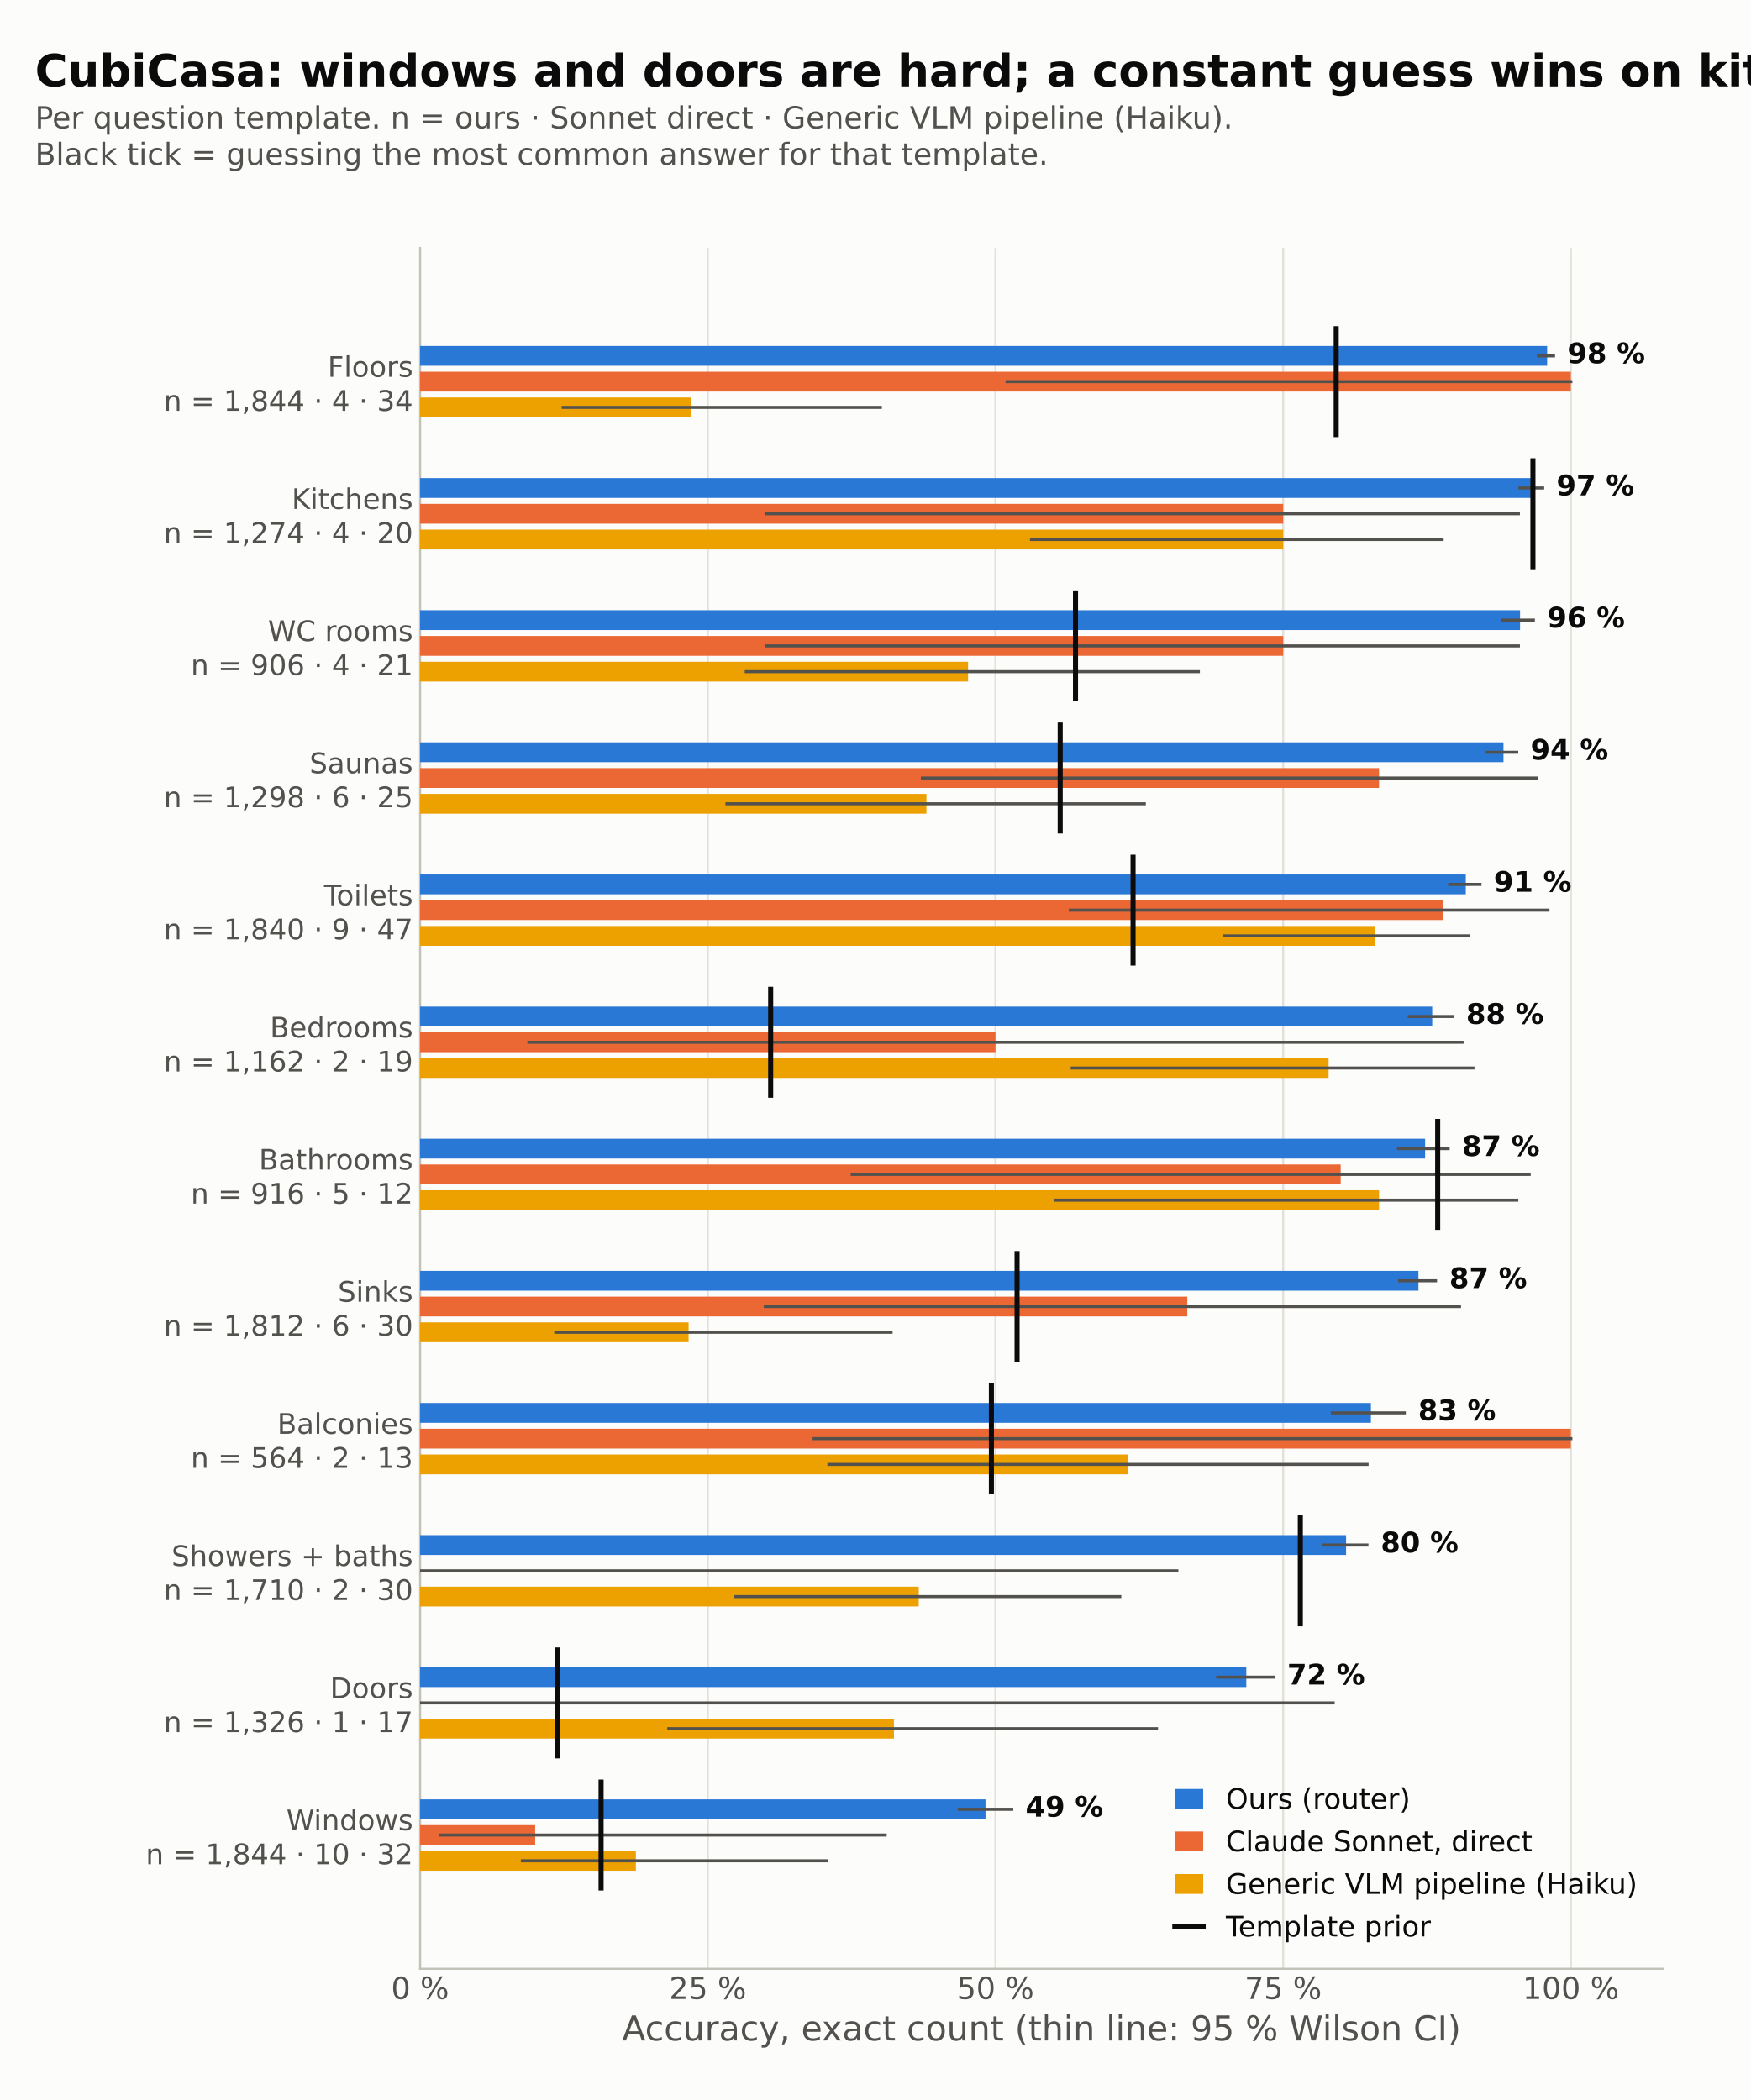
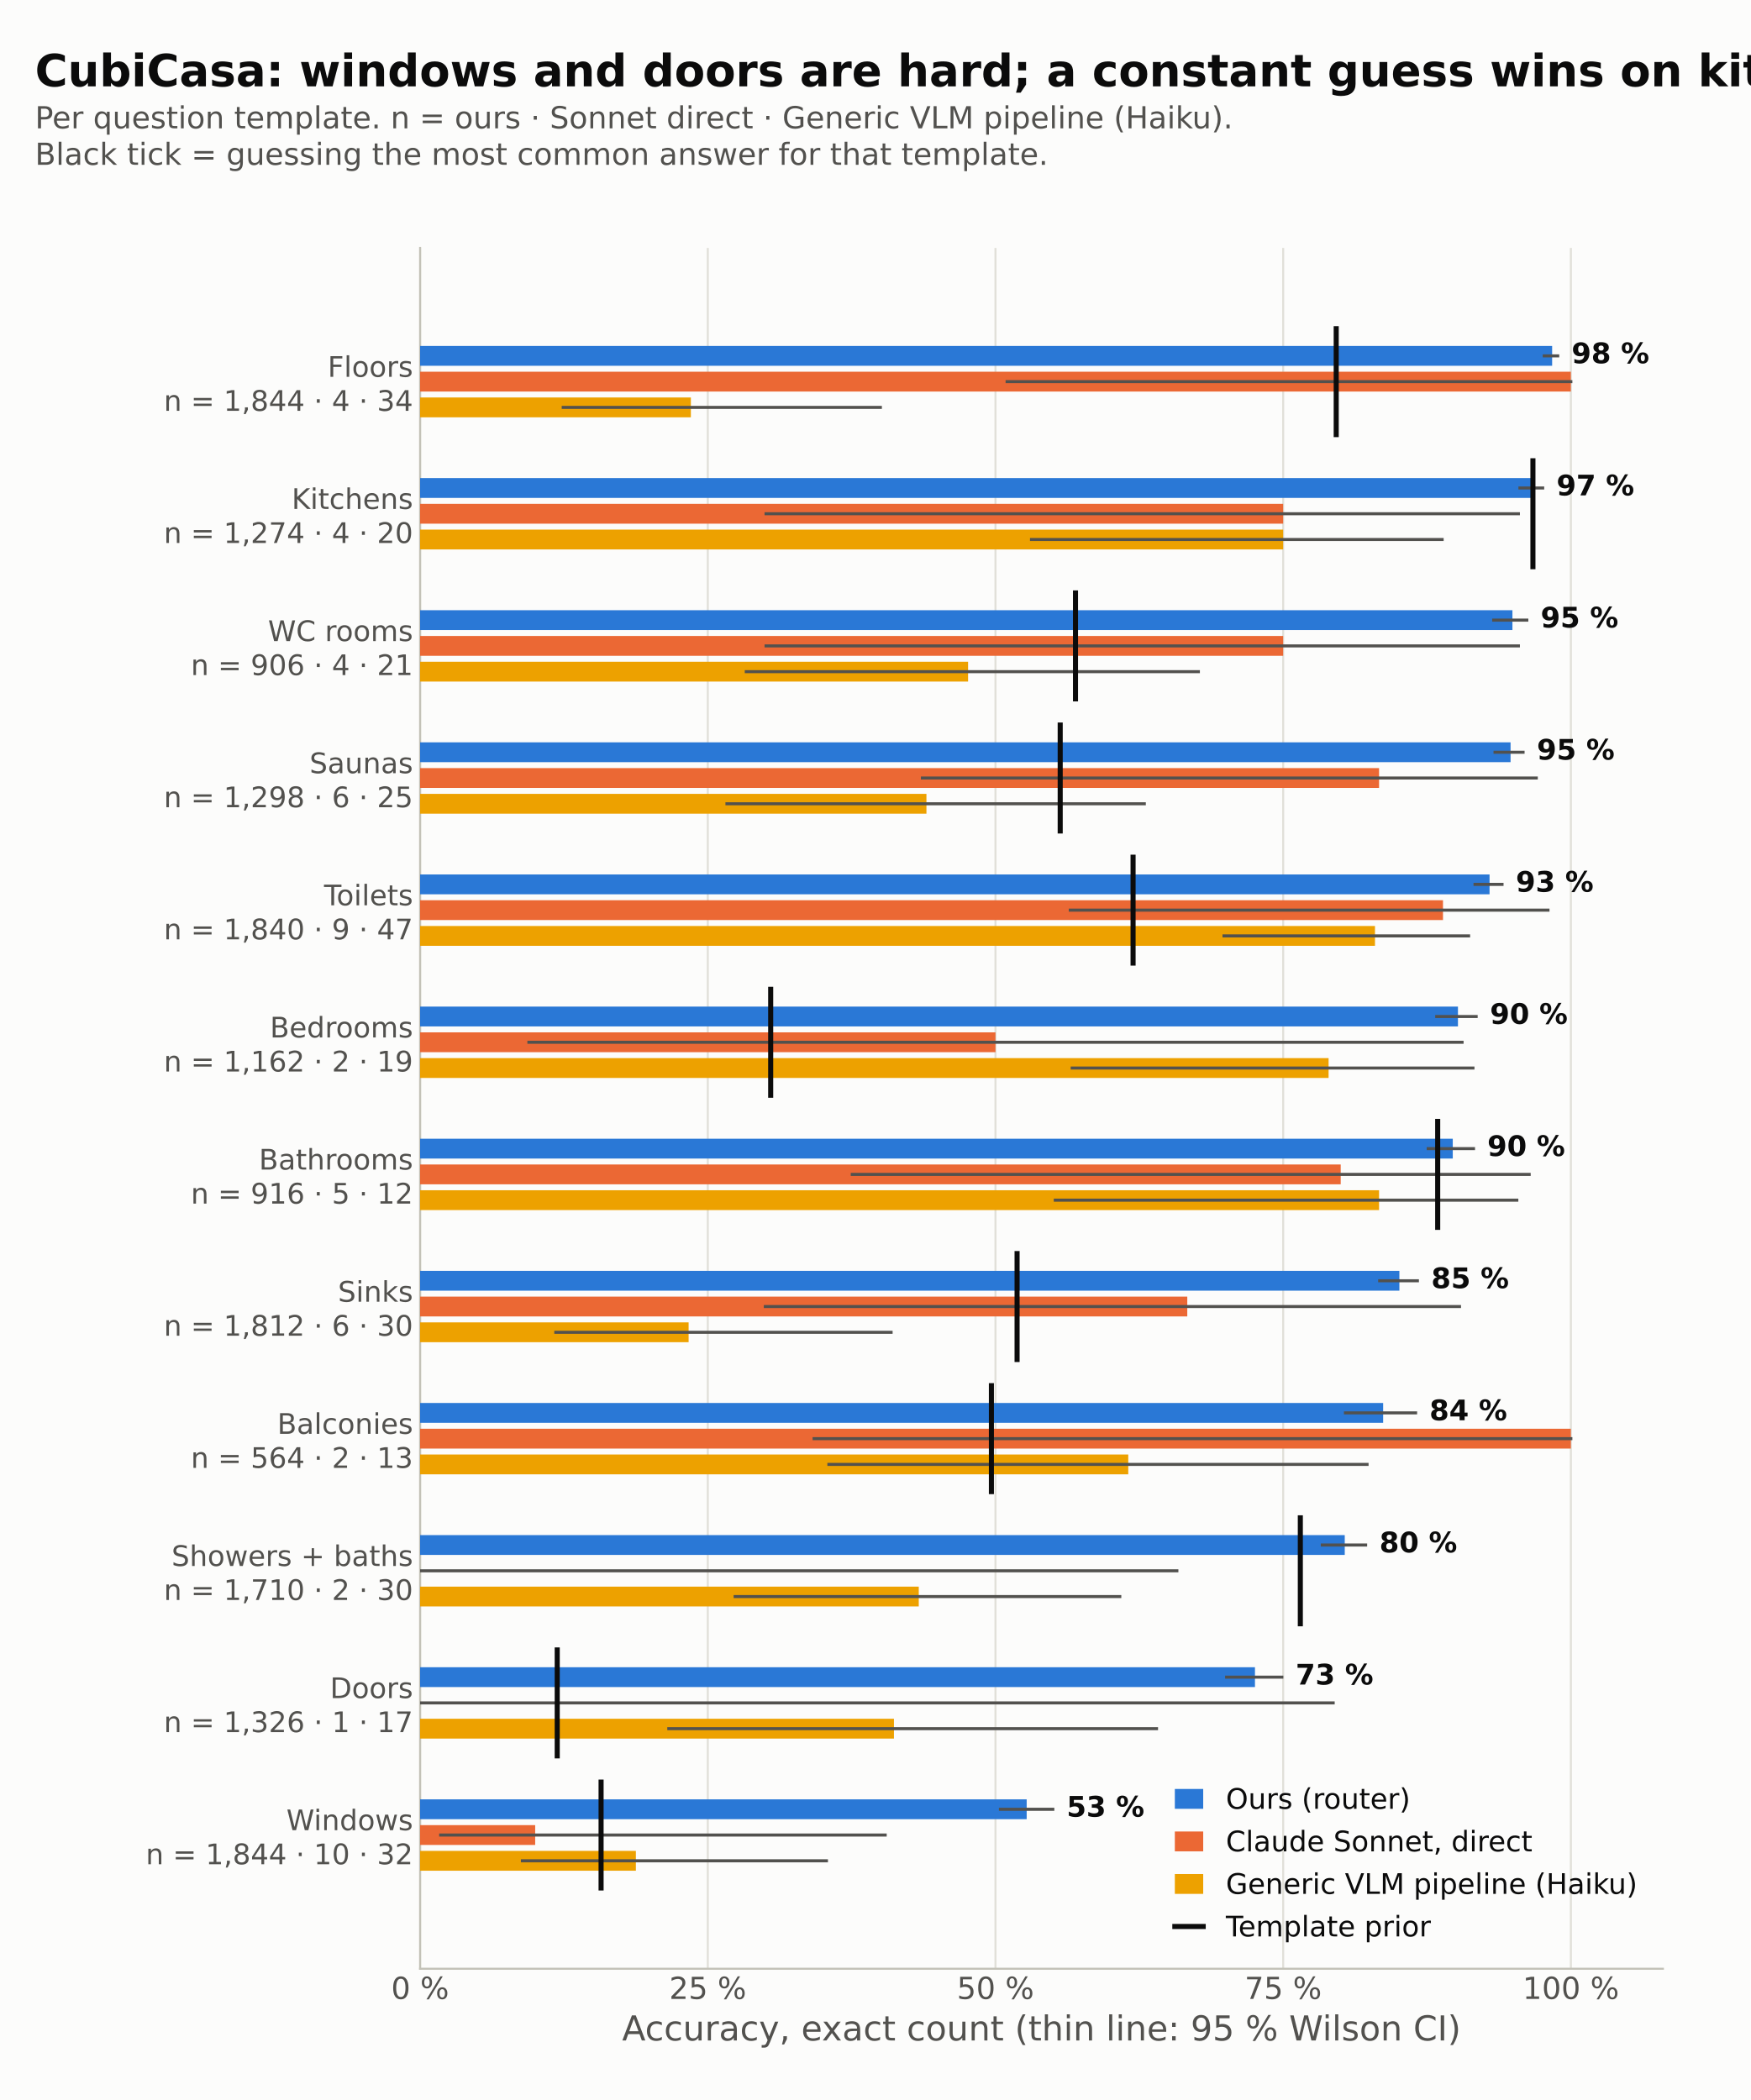
<svg xmlns="http://www.w3.org/2000/svg" width="864pt" height="1036.8pt" viewBox="0 0 864 1036.8" version="1.1">
  <defs>
    <style type="text/css">*{stroke-linejoin: round; stroke-linecap: butt}</style>
  </defs>
  <g id="figure_1">
    <g id="patch_1">
      <path d="M 0 1036.8  L 864 1036.8  L 864 0  L 0 0  z " style="fill: #fcfcfb" />
    </g>
    <g id="axes_1">
      <g id="patch_2">
        <path d="M 207.36 972  L 820.8 972  L 820.8 122.4  L 207.36 122.4  z " style="fill: #fcfcfb" />
      </g>
      <g id="matplotlib.axis_1">
        <g id="xtick_1">
          <g id="line2d_1">
-             <path d="M 207.36 972  L 207.36 122.4  " clip-path="url(#pf414f3fed8)" style="fill: none; stroke: #e1e0d9; stroke-linecap: square" />
+             <path d="M 207.36 972  L 207.36 122.4  " clip-path="url(#p4664d5532e)" style="fill: none; stroke: #e1e0d9; stroke-linecap: square" />
          </g>
          <g id="line2d_2" />
          <g id="text_1">
            <text style="font-size: 15px; font-family: 'DejaVu Sans'; text-anchor: middle; fill: #52514e" x="207.36" y="986.896" transform="rotate(-0 207.36 986.8965)">0 %</text>
          </g>
        </g>
        <g id="xtick_2">
          <g id="line2d_3">
-             <path d="M 349.36 972  L 349.36 122.4  " clip-path="url(#pf414f3fed8)" style="fill: none; stroke: #e1e0d9; stroke-linecap: square" />
+             <path d="M 349.36 972  L 349.36 122.4  " clip-path="url(#p4664d5532e)" style="fill: none; stroke: #e1e0d9; stroke-linecap: square" />
          </g>
          <g id="line2d_4" />
          <g id="text_2">
            <text style="font-size: 15px; font-family: 'DejaVu Sans'; text-anchor: middle; fill: #52514e" x="349.36" y="986.896" transform="rotate(-0 349.36 986.8965)">25 %</text>
          </g>
        </g>
        <g id="xtick_3">
          <g id="line2d_5">
-             <path d="M 491.36 972  L 491.36 122.4  " clip-path="url(#pf414f3fed8)" style="fill: none; stroke: #e1e0d9; stroke-linecap: square" />
+             <path d="M 491.36 972  L 491.36 122.4  " clip-path="url(#p4664d5532e)" style="fill: none; stroke: #e1e0d9; stroke-linecap: square" />
          </g>
          <g id="line2d_6" />
          <g id="text_3">
            <text style="font-size: 15px; font-family: 'DejaVu Sans'; text-anchor: middle; fill: #52514e" x="491.36" y="986.896" transform="rotate(-0 491.36 986.8965)">50 %</text>
          </g>
        </g>
        <g id="xtick_4">
          <g id="line2d_7">
-             <path d="M 633.36 972  L 633.36 122.4  " clip-path="url(#pf414f3fed8)" style="fill: none; stroke: #e1e0d9; stroke-linecap: square" />
+             <path d="M 633.36 972  L 633.36 122.4  " clip-path="url(#p4664d5532e)" style="fill: none; stroke: #e1e0d9; stroke-linecap: square" />
          </g>
          <g id="line2d_8" />
          <g id="text_4">
            <text style="font-size: 15px; font-family: 'DejaVu Sans'; text-anchor: middle; fill: #52514e" x="633.36" y="986.896" transform="rotate(-0 633.36 986.8965)">75 %</text>
          </g>
        </g>
        <g id="xtick_5">
          <g id="line2d_9">
-             <path d="M 775.36 972  L 775.36 122.4  " clip-path="url(#pf414f3fed8)" style="fill: none; stroke: #e1e0d9; stroke-linecap: square" />
+             <path d="M 775.36 972  L 775.36 122.4  " clip-path="url(#p4664d5532e)" style="fill: none; stroke: #e1e0d9; stroke-linecap: square" />
          </g>
          <g id="line2d_10" />
          <g id="text_5">
            <text style="font-size: 15px; font-family: 'DejaVu Sans'; text-anchor: middle; fill: #52514e" x="775.36" y="986.896" transform="rotate(-0 775.36 986.8965)">100 %</text>
          </g>
        </g>
        <g id="text_6">
          <text style="font-size: 17px; font-family: 'DejaVu Sans'; text-anchor: middle; fill: #52514e" x="514.08" y="1007.417" transform="rotate(-0 514.08 1007.417)">Accuracy, exact count (thin line: 95 % Wilson CI)</text>
        </g>
      </g>
      <g id="matplotlib.axis_2">
        <g id="ytick_1">
          <g id="line2d_11" />
          <g id="text_7">
            <text style="font-size: 14px; font-family: 'DejaVu Sans'; fill: #52514e" transform="translate(141.3675 903.602)">Windows</text>
            <text style="font-size: 14px; font-family: 'DejaVu Sans'; fill: #52514e" transform="translate(71.95156 920.4047)">n = 1,844 · 10 · 32</text>
          </g>
        </g>
        <g id="ytick_2">
          <g id="line2d_12" />
          <g id="text_8">
            <text style="font-size: 14px; font-family: 'DejaVu Sans'; fill: #52514e" transform="translate(162.8991 838.368)">Doors</text>
            <text style="font-size: 14px; font-family: 'DejaVu Sans'; fill: #52514e" transform="translate(80.85906 855.1708)">n = 1,326 · 1 · 17</text>
          </g>
        </g>
        <g id="ytick_3">
          <g id="line2d_13" />
          <g id="text_9">
            <text style="font-size: 14px; font-family: 'DejaVu Sans'; fill: #52514e" transform="translate(84.66969 773.1352)">Showers + baths</text>
            <text style="font-size: 14px; font-family: 'DejaVu Sans'; fill: #52514e" transform="translate(80.85906 789.9379)">n = 1,710 · 2 · 30</text>
          </g>
        </g>
        <g id="ytick_4">
          <g id="line2d_14" />
          <g id="text_10">
            <text style="font-size: 14px; font-family: 'DejaVu Sans'; fill: #52514e" transform="translate(136.8525 707.9018)">Balconies</text>
            <text style="font-size: 14px; font-family: 'DejaVu Sans'; fill: #52514e" transform="translate(94.21594 724.7045)">n = 564 · 2 · 13</text>
          </g>
        </g>
        <g id="ytick_5">
          <g id="line2d_15" />
          <g id="text_11">
            <text style="font-size: 14px; font-family: 'DejaVu Sans'; fill: #52514e" transform="translate(166.8103 642.6683)">Sinks</text>
            <text style="font-size: 14px; font-family: 'DejaVu Sans'; fill: #52514e" transform="translate(80.85906 659.4711)">n = 1,812 · 6 · 30</text>
          </g>
        </g>
        <g id="ytick_6">
          <g id="line2d_16" />
          <g id="text_12">
            <text style="font-size: 14px; font-family: 'DejaVu Sans'; fill: #52514e" transform="translate(127.805 577.4349)">Bathrooms</text>
            <text style="font-size: 14px; font-family: 'DejaVu Sans'; fill: #52514e" transform="translate(94.21594 594.2377)">n = 916 · 5 · 12</text>
          </g>
        </g>
        <g id="ytick_7">
          <g id="line2d_17" />
          <g id="text_13">
            <text style="font-size: 14px; font-family: 'DejaVu Sans'; fill: #52514e" transform="translate(133.2431 512.2015)">Bedrooms</text>
            <text style="font-size: 14px; font-family: 'DejaVu Sans'; fill: #52514e" transform="translate(80.85906 529.0042)">n = 1,162 · 2 · 19</text>
          </g>
        </g>
        <g id="ytick_8">
          <g id="line2d_18" />
          <g id="text_14">
            <text style="font-size: 14px; font-family: 'DejaVu Sans'; fill: #52514e" transform="translate(159.9459 446.9681)">Toilets</text>
            <text style="font-size: 14px; font-family: 'DejaVu Sans'; fill: #52514e" transform="translate(80.85906 463.7708)">n = 1,840 · 9 · 47</text>
          </g>
        </g>
        <g id="ytick_9">
          <g id="line2d_19" />
          <g id="text_15">
            <text style="font-size: 14px; font-family: 'DejaVu Sans'; fill: #52514e" transform="translate(152.7753 381.7341)">Saunas</text>
            <text style="font-size: 14px; font-family: 'DejaVu Sans'; fill: #52514e" transform="translate(80.85906 398.5369)">n = 1,298 · 6 · 25</text>
          </g>
        </g>
        <g id="ytick_10">
          <g id="line2d_20" />
          <g id="text_16">
            <text style="font-size: 14px; font-family: 'DejaVu Sans'; fill: #52514e" transform="translate(132.2828 316.5007)">WC rooms</text>
            <text style="font-size: 14px; font-family: 'DejaVu Sans'; fill: #52514e" transform="translate(94.21594 333.3035)">n = 906 · 4 · 21</text>
          </g>
        </g>
        <g id="ytick_11">
          <g id="line2d_21" />
          <g id="text_17">
            <text style="font-size: 14px; font-family: 'DejaVu Sans'; fill: #52514e" transform="translate(143.9509 251.2679)">Kitchens</text>
            <text style="font-size: 14px; font-family: 'DejaVu Sans'; fill: #52514e" transform="translate(80.85906 268.0706)">n = 1,274 · 4 · 20</text>
          </g>
        </g>
        <g id="ytick_12">
          <g id="line2d_22" />
          <g id="text_18">
            <text style="font-size: 14px; font-family: 'DejaVu Sans'; fill: #52514e" transform="translate(161.7375 186.0344)">Floors</text>
            <text style="font-size: 14px; font-family: 'DejaVu Sans'; fill: #52514e" transform="translate(80.85906 202.8372)">n = 1,844 · 4 · 34</text>
          </g>
        </g>
      </g>
      <g id="patch_3">
        <path d="M 207.36 972  L 207.36 122.4  " style="fill: none; stroke: #c3c2b7; stroke-linejoin: miter; stroke-linecap: square" />
      </g>
      <g id="patch_4">
        <path d="M 207.36 972  L 820.8 972  " style="fill: none; stroke: #c3c2b7; stroke-linejoin: miter; stroke-linecap: square" />
      </g>
      <g id="patch_5">
-         <path d="M 207.36 898.156  L 486.432 898.156  L 486.432 888.371  L 207.36 888.371  z " clip-path="url(#pf414f3fed8)" style="fill: #2a78d6" />
+         <path d="M 207.36 898.156  L 506.761 898.156  L 506.761 888.371  L 207.36 888.371  z " clip-path="url(#p4664d5532e)" style="fill: #2a78d6" />
      </g>
      <g id="text_19">
-         <text style="font-weight: 700; font-size: 14px; font-family: 'DejaVu Sans'; text-anchor: start; fill: #0b0b0b" x="506.205" y="896.9" transform="rotate(-0 506.2048 896.9)">49 %</text>
+         <text style="font-weight: 700; font-size: 14px; font-family: 'DejaVu Sans'; text-anchor: start; fill: #0b0b0b" x="526.475" y="896.9" transform="rotate(-0 526.4752 896.9)">53 %</text>
      </g>
      <g id="patch_6">
-         <path d="M 207.36 910.876  L 264.16 910.876  L 264.16 901.091  L 207.36 901.091  z " clip-path="url(#pf414f3fed8)" style="fill: #eb6834" />
+         <path d="M 207.36 910.876  L 264.16 910.876  L 264.16 901.091  L 207.36 901.091  z " clip-path="url(#p4664d5532e)" style="fill: #eb6834" />
      </g>
      <g id="patch_7">
-         <path d="M 207.36 923.597  L 313.86 923.597  L 313.86 913.812  L 207.36 913.812  z " clip-path="url(#pf414f3fed8)" style="fill: #eda100" />
+         <path d="M 207.36 923.597  L 313.86 923.597  L 313.86 913.812  L 207.36 913.812  z " clip-path="url(#p4664d5532e)" style="fill: #eda100" />
      </g>
      <g id="patch_8">
-         <path d="M 207.36 832.922  L 615.155 832.922  L 615.155 823.137  L 207.36 823.137  z " clip-path="url(#pf414f3fed8)" style="fill: #2a78d6" />
+         <path d="M 207.36 832.922  L 619.438 832.922  L 619.438 823.137  L 207.36 823.137  z " clip-path="url(#p4664d5532e)" style="fill: #2a78d6" />
      </g>
      <g id="text_20">
-         <text style="font-weight: 700; font-size: 14px; font-family: 'DejaVu Sans'; text-anchor: start; fill: #0b0b0b" x="635.355" y="831.667" transform="rotate(-0 635.3554 831.6666)">72 %</text>
+         <text style="font-weight: 700; font-size: 14px; font-family: 'DejaVu Sans'; text-anchor: start; fill: #0b0b0b" x="639.513" y="831.667" transform="rotate(-0 639.5131 831.6666)">73 %</text>
      </g>
      <g id="patch_9">
-         <path d="M 207.36 845.643  L 207.36 845.643  L 207.36 835.858  L 207.36 835.858  z " clip-path="url(#pf414f3fed8)" style="fill: #eb6834" />
+         <path d="M 207.36 845.643  L 207.36 845.643  L 207.36 835.858  L 207.36 835.858  z " clip-path="url(#p4664d5532e)" style="fill: #eb6834" />
      </g>
      <g id="patch_10">
-         <path d="M 207.36 858.363  L 441.242 858.363  L 441.242 848.578  L 207.36 848.578  z " clip-path="url(#pf414f3fed8)" style="fill: #eda100" />
+         <path d="M 207.36 858.363  L 441.242 858.363  L 441.242 848.578  L 207.36 848.578  z " clip-path="url(#p4664d5532e)" style="fill: #eda100" />
      </g>
      <g id="patch_11">
-         <path d="M 207.36 767.689  L 664.417 767.689  L 664.417 757.904  L 207.36 757.904  z " clip-path="url(#pf414f3fed8)" style="fill: #2a78d6" />
+         <path d="M 207.36 767.689  L 663.753 767.689  L 663.753 757.904  L 207.36 757.904  z " clip-path="url(#p4664d5532e)" style="fill: #2a78d6" />
      </g>
      <g id="text_21">
-         <text style="font-weight: 700; font-size: 14px; font-family: 'DejaVu Sans'; text-anchor: start; fill: #0b0b0b" x="681.513" y="766.433" transform="rotate(-0 681.5135 766.4332)">80 %</text>
+         <text style="font-weight: 700; font-size: 14px; font-family: 'DejaVu Sans'; text-anchor: start; fill: #0b0b0b" x="680.875" y="766.433" transform="rotate(-0 680.8746 766.4332)">80 %</text>
      </g>
      <g id="patch_12">
-         <path d="M 207.36 780.409  L 207.36 780.409  L 207.36 770.624  L 207.36 770.624  z " clip-path="url(#pf414f3fed8)" style="fill: #eb6834" />
+         <path d="M 207.36 780.409  L 207.36 780.409  L 207.36 770.624  L 207.36 770.624  z " clip-path="url(#p4664d5532e)" style="fill: #eb6834" />
      </g>
      <g id="patch_13">
-         <path d="M 207.36 793.13  L 453.493 793.13  L 453.493 783.345  L 207.36 783.345  z " clip-path="url(#pf414f3fed8)" style="fill: #eda100" />
+         <path d="M 207.36 793.13  L 453.493 793.13  L 453.493 783.345  L 207.36 783.345  z " clip-path="url(#p4664d5532e)" style="fill: #eda100" />
      </g>
      <g id="patch_14">
-         <path d="M 207.36 702.456  L 676.665 702.456  L 676.665 692.671  L 207.36 692.671  z " clip-path="url(#pf414f3fed8)" style="fill: #2a78d6" />
+         <path d="M 207.36 702.456  L 682.708 702.456  L 682.708 692.671  L 207.36 692.671  z " clip-path="url(#p4664d5532e)" style="fill: #2a78d6" />
      </g>
      <g id="text_22">
-         <text style="font-weight: 700; font-size: 14px; font-family: 'DejaVu Sans'; text-anchor: start; fill: #0b0b0b" x="699.973" y="701.2" transform="rotate(-0 699.9732 701.1997)">83 %</text>
+         <text style="font-weight: 700; font-size: 14px; font-family: 'DejaVu Sans'; text-anchor: start; fill: #0b0b0b" x="705.539" y="701.2" transform="rotate(-0 705.5386 701.1997)">84 %</text>
      </g>
      <g id="patch_15">
-         <path d="M 207.36 715.176  L 775.36 715.176  L 775.36 705.391  L 207.36 705.391  z " clip-path="url(#pf414f3fed8)" style="fill: #eb6834" />
+         <path d="M 207.36 715.176  L 775.36 715.176  L 775.36 705.391  L 207.36 705.391  z " clip-path="url(#p4664d5532e)" style="fill: #eb6834" />
      </g>
      <g id="patch_16">
-         <path d="M 207.36 727.897  L 556.898 727.897  L 556.898 718.112  L 207.36 718.112  z " clip-path="url(#pf414f3fed8)" style="fill: #eda100" />
+         <path d="M 207.36 727.897  L 556.898 727.897  L 556.898 718.112  L 207.36 718.112  z " clip-path="url(#p4664d5532e)" style="fill: #eda100" />
      </g>
      <g id="patch_17">
-         <path d="M 207.36 637.222  L 700.128 637.222  L 700.128 627.437  L 207.36 627.437  z " clip-path="url(#pf414f3fed8)" style="fill: #2a78d6" />
+         <path d="M 207.36 637.222  L 690.724 637.222  L 690.724 627.437  L 207.36 627.437  z " clip-path="url(#p4664d5532e)" style="fill: #2a78d6" />
      </g>
      <g id="text_23">
-         <text style="font-weight: 700; font-size: 14px; font-family: 'DejaVu Sans'; text-anchor: start; fill: #0b0b0b" x="715.369" y="635.966" transform="rotate(-0 715.3694 635.9663)">87 %</text>
+         <text style="font-weight: 700; font-size: 14px; font-family: 'DejaVu Sans'; text-anchor: start; fill: #0b0b0b" x="706.431" y="635.966" transform="rotate(-0 706.431 635.9663)">85 %</text>
      </g>
      <g id="patch_18">
-         <path d="M 207.36 649.943  L 586.027 649.943  L 586.027 640.158  L 207.36 640.158  z " clip-path="url(#pf414f3fed8)" style="fill: #eb6834" />
+         <path d="M 207.36 649.943  L 586.027 649.943  L 586.027 640.158  L 207.36 640.158  z " clip-path="url(#p4664d5532e)" style="fill: #eb6834" />
      </g>
      <g id="patch_19">
-         <path d="M 207.36 662.663  L 339.893 662.663  L 339.893 652.878  L 207.36 652.878  z " clip-path="url(#pf414f3fed8)" style="fill: #eda100" />
+         <path d="M 207.36 662.663  L 339.893 662.663  L 339.893 652.878  L 207.36 652.878  z " clip-path="url(#p4664d5532e)" style="fill: #eda100" />
      </g>
      <g id="patch_20">
-         <path d="M 207.36 571.989  L 703.43 571.989  L 703.43 562.204  L 207.36 562.204  z " clip-path="url(#pf414f3fed8)" style="fill: #2a78d6" />
+         <path d="M 207.36 571.989  L 717.072 571.989  L 717.072 562.204  L 207.36 562.204  z " clip-path="url(#p4664d5532e)" style="fill: #2a78d6" />
      </g>
      <g id="text_24">
-         <text style="font-weight: 700; font-size: 14px; font-family: 'DejaVu Sans'; text-anchor: start; fill: #0b0b0b" x="721.6" y="570.733" transform="rotate(-0 721.5996 570.7329)">87 %</text>
+         <text style="font-weight: 700; font-size: 14px; font-family: 'DejaVu Sans'; text-anchor: start; fill: #0b0b0b" x="734.124" y="570.733" transform="rotate(-0 734.1239 570.7329)">90 %</text>
      </g>
      <g id="patch_21">
-         <path d="M 207.36 584.709  L 661.76 584.709  L 661.76 574.924  L 207.36 574.924  z " clip-path="url(#pf414f3fed8)" style="fill: #eb6834" />
+         <path d="M 207.36 584.709  L 661.76 584.709  L 661.76 574.924  L 207.36 574.924  z " clip-path="url(#p4664d5532e)" style="fill: #eb6834" />
      </g>
      <g id="patch_22">
-         <path d="M 207.36 597.43  L 680.693 597.43  L 680.693 587.645  L 207.36 587.645  z " clip-path="url(#pf414f3fed8)" style="fill: #eda100" />
+         <path d="M 207.36 597.43  L 680.693 597.43  L 680.693 587.645  L 207.36 587.645  z " clip-path="url(#p4664d5532e)" style="fill: #eda100" />
      </g>
      <g id="patch_23">
-         <path d="M 207.36 506.755  L 706.926 506.755  L 706.926 496.97  L 207.36 496.97  z " clip-path="url(#pf414f3fed8)" style="fill: #2a78d6" />
+         <path d="M 207.36 506.755  L 719.635 506.755  L 719.635 496.97  L 207.36 496.97  z " clip-path="url(#p4664d5532e)" style="fill: #2a78d6" />
      </g>
      <g id="text_25">
-         <text style="font-weight: 700; font-size: 14px; font-family: 'DejaVu Sans'; text-anchor: start; fill: #0b0b0b" x="723.669" y="505.499" transform="rotate(-0 723.6692 505.4995)">88 %</text>
+         <text style="font-weight: 700; font-size: 14px; font-family: 'DejaVu Sans'; text-anchor: start; fill: #0b0b0b" x="735.427" y="505.499" transform="rotate(-0 735.4268 505.4995)">90 %</text>
      </g>
      <g id="patch_24">
-         <path d="M 207.36 519.476  L 491.36 519.476  L 491.36 509.691  L 207.36 509.691  z " clip-path="url(#pf414f3fed8)" style="fill: #eb6834" />
+         <path d="M 207.36 519.476  L 491.36 519.476  L 491.36 509.691  L 207.36 509.691  z " clip-path="url(#p4664d5532e)" style="fill: #eb6834" />
      </g>
      <g id="patch_25">
-         <path d="M 207.36 532.196  L 655.781 532.196  L 655.781 522.411  L 207.36 522.411  z " clip-path="url(#pf414f3fed8)" style="fill: #eda100" />
+         <path d="M 207.36 532.196  L 655.781 532.196  L 655.781 522.411  L 207.36 522.411  z " clip-path="url(#p4664d5532e)" style="fill: #eda100" />
      </g>
      <g id="patch_26">
-         <path d="M 207.36 441.522  L 723.499 441.522  L 723.499 431.737  L 207.36 431.737  z " clip-path="url(#pf414f3fed8)" style="fill: #2a78d6" />
+         <path d="M 207.36 441.522  L 735.23 441.522  L 735.23 431.737  L 207.36 431.737  z " clip-path="url(#p4664d5532e)" style="fill: #2a78d6" />
      </g>
      <g id="text_26">
-         <text style="font-weight: 700; font-size: 14px; font-family: 'DejaVu Sans'; text-anchor: start; fill: #0b0b0b" x="737.315" y="440.266" transform="rotate(-0 737.3149 440.2661)">91 %</text>
+         <text style="font-weight: 700; font-size: 14px; font-family: 'DejaVu Sans'; text-anchor: start; fill: #0b0b0b" x="748.2" y="440.266" transform="rotate(-0 748.2002 440.2661)">93 %</text>
      </g>
      <g id="patch_27">
-         <path d="M 207.36 454.242  L 712.249 454.242  L 712.249 444.457  L 207.36 444.457  z " clip-path="url(#pf414f3fed8)" style="fill: #eb6834" />
+         <path d="M 207.36 454.242  L 712.249 454.242  L 712.249 444.457  L 207.36 444.457  z " clip-path="url(#p4664d5532e)" style="fill: #eb6834" />
      </g>
      <g id="patch_28">
-         <path d="M 207.36 466.963  L 678.679 466.963  L 678.679 457.178  L 207.36 457.178  z " clip-path="url(#pf414f3fed8)" style="fill: #eda100" />
+         <path d="M 207.36 466.963  L 678.679 466.963  L 678.679 457.178  L 207.36 457.178  z " clip-path="url(#p4664d5532e)" style="fill: #eda100" />
      </g>
      <g id="patch_29">
-         <path d="M 207.36 376.288  L 742.103 376.288  L 742.103 366.503  L 207.36 366.503  z " clip-path="url(#pf414f3fed8)" style="fill: #2a78d6" />
+         <path d="M 207.36 376.288  L 745.603 376.288  L 745.603 366.503  L 207.36 366.503  z " clip-path="url(#p4664d5532e)" style="fill: #2a78d6" />
      </g>
      <g id="text_27">
-         <text style="font-weight: 700; font-size: 14px; font-family: 'DejaVu Sans'; text-anchor: start; fill: #0b0b0b" x="755.461" y="375.033" transform="rotate(-0 755.4606 375.0327)">94 %</text>
+         <text style="font-weight: 700; font-size: 14px; font-family: 'DejaVu Sans'; text-anchor: start; fill: #0b0b0b" x="758.585" y="375.033" transform="rotate(-0 758.5847 375.0327)">95 %</text>
      </g>
      <g id="patch_30">
-         <path d="M 207.36 389.009  L 680.693 389.009  L 680.693 379.224  L 207.36 379.224  z " clip-path="url(#pf414f3fed8)" style="fill: #eb6834" />
+         <path d="M 207.36 389.009  L 680.693 389.009  L 680.693 379.224  L 207.36 379.224  z " clip-path="url(#p4664d5532e)" style="fill: #eb6834" />
      </g>
      <g id="patch_31">
-         <path d="M 207.36 401.729  L 457.28 401.729  L 457.28 391.944  L 207.36 391.944  z " clip-path="url(#pf414f3fed8)" style="fill: #eda100" />
+         <path d="M 207.36 401.729  L 457.28 401.729  L 457.28 391.944  L 207.36 391.944  z " clip-path="url(#p4664d5532e)" style="fill: #eda100" />
      </g>
      <g id="patch_32">
-         <path d="M 207.36 311.055  L 750.283 311.055  L 750.283 301.27  L 207.36 301.27  z " clip-path="url(#pf414f3fed8)" style="fill: #2a78d6" />
+         <path d="M 207.36 311.055  L 746.521 311.055  L 746.521 301.27  L 207.36 301.27  z " clip-path="url(#p4664d5532e)" style="fill: #2a78d6" />
      </g>
      <g id="text_28">
-         <text style="font-weight: 700; font-size: 14px; font-family: 'DejaVu Sans'; text-anchor: start; fill: #0b0b0b" x="763.666" y="309.799" transform="rotate(-0 763.6658 309.7992)">96 %</text>
+         <text style="font-weight: 700; font-size: 14px; font-family: 'DejaVu Sans'; text-anchor: start; fill: #0b0b0b" x="760.434" y="309.799" transform="rotate(-0 760.4335 309.7992)">95 %</text>
      </g>
      <g id="patch_33">
-         <path d="M 207.36 323.776  L 633.36 323.776  L 633.36 313.991  L 207.36 313.991  z " clip-path="url(#pf414f3fed8)" style="fill: #eb6834" />
+         <path d="M 207.36 323.776  L 633.36 323.776  L 633.36 313.991  L 207.36 313.991  z " clip-path="url(#p4664d5532e)" style="fill: #eb6834" />
      </g>
      <g id="patch_34">
-         <path d="M 207.36 336.496  L 477.836 336.496  L 477.836 326.711  L 207.36 326.711  z " clip-path="url(#pf414f3fed8)" style="fill: #eda100" />
+         <path d="M 207.36 336.496  L 477.836 336.496  L 477.836 326.711  L 207.36 326.711  z " clip-path="url(#p4664d5532e)" style="fill: #eda100" />
      </g>
      <g id="patch_35">
-         <path d="M 207.36 245.822  L 756.635 245.822  L 756.635 236.037  L 207.36 236.037  z " clip-path="url(#pf414f3fed8)" style="fill: #2a78d6" />
+         <path d="M 207.36 245.822  L 756.635 245.822  L 756.635 236.037  L 207.36 236.037  z " clip-path="url(#p4664d5532e)" style="fill: #2a78d6" />
      </g>
      <g id="text_29">
        <text style="font-weight: 700; font-size: 14px; font-family: 'DejaVu Sans'; text-anchor: start; fill: #0b0b0b" x="768.271" y="244.566" transform="rotate(-0 768.2707 244.5658)">97 %</text>
      </g>
      <g id="patch_36">
-         <path d="M 207.36 258.542  L 633.36 258.542  L 633.36 248.757  L 207.36 248.757  z " clip-path="url(#pf414f3fed8)" style="fill: #eb6834" />
+         <path d="M 207.36 258.542  L 633.36 258.542  L 633.36 248.757  L 207.36 248.757  z " clip-path="url(#p4664d5532e)" style="fill: #eb6834" />
      </g>
      <g id="patch_37">
-         <path d="M 207.36 271.263  L 633.36 271.263  L 633.36 261.478  L 207.36 261.478  z " clip-path="url(#pf414f3fed8)" style="fill: #eda100" />
+         <path d="M 207.36 271.263  L 633.36 271.263  L 633.36 261.478  L 207.36 261.478  z " clip-path="url(#p4664d5532e)" style="fill: #eda100" />
      </g>
      <g id="patch_38">
-         <path d="M 207.36 180.588  L 763.655 180.588  L 763.655 170.803  L 207.36 170.803  z " clip-path="url(#pf414f3fed8)" style="fill: #2a78d6" />
+         <path d="M 207.36 180.588  L 766.119 180.588  L 766.119 170.803  L 207.36 170.803  z " clip-path="url(#p4664d5532e)" style="fill: #2a78d6" />
      </g>
      <g id="text_30">
-         <text style="font-weight: 700; font-size: 14px; font-family: 'DejaVu Sans'; text-anchor: start; fill: #0b0b0b" x="773.627" y="179.332" transform="rotate(-0 773.6274 179.3324)">98 %</text>
+         <text style="font-weight: 700; font-size: 14px; font-family: 'DejaVu Sans'; text-anchor: start; fill: #0b0b0b" x="775.69" y="179.332" transform="rotate(-0 775.6897 179.3324)">98 %</text>
      </g>
      <g id="patch_39">
-         <path d="M 207.36 193.309  L 775.36 193.309  L 775.36 183.524  L 207.36 183.524  z " clip-path="url(#pf414f3fed8)" style="fill: #eb6834" />
+         <path d="M 207.36 193.309  L 775.36 193.309  L 775.36 183.524  L 207.36 183.524  z " clip-path="url(#p4664d5532e)" style="fill: #eb6834" />
      </g>
      <g id="patch_40">
-         <path d="M 207.36 206.029  L 341.007 206.029  L 341.007 196.244  L 207.36 196.244  z " clip-path="url(#pf414f3fed8)" style="fill: #eda100" />
+         <path d="M 207.36 206.029  L 341.007 206.029  L 341.007 196.244  L 207.36 196.244  z " clip-path="url(#p4664d5532e)" style="fill: #eda100" />
      </g>
      <g id="line2d_23">
-         <path d="M 473.495 893.263  L 499.389 893.263  " clip-path="url(#pf414f3fed8)" style="fill: none; stroke: #52514e; stroke-width: 1.5; stroke-linecap: square" />
+         <path d="M 493.799 893.263  L 519.659 893.263  " clip-path="url(#p4664d5532e)" style="fill: none; stroke: #52514e; stroke-width: 1.5; stroke-linecap: square" />
      </g>
      <g id="line2d_24">
-         <path d="M 217.514 905.984  L 436.917 905.984  " clip-path="url(#pf414f3fed8)" style="fill: none; stroke: #52514e; stroke-width: 1.5; stroke-linecap: square" />
+         <path d="M 217.514 905.984  L 436.917 905.984  " clip-path="url(#p4664d5532e)" style="fill: none; stroke: #52514e; stroke-width: 1.5; stroke-linecap: square" />
      </g>
      <g id="line2d_25">
-         <path d="M 257.853 918.704  L 407.916 918.704  " clip-path="url(#pf414f3fed8)" style="fill: none; stroke: #52514e; stroke-width: 1.5; stroke-linecap: square" />
+         <path d="M 257.853 918.704  L 407.916 918.704  " clip-path="url(#p4664d5532e)" style="fill: none; stroke: #52514e; stroke-width: 1.5; stroke-linecap: square" />
      </g>
      <g id="line2d_26">
-         <path d="M 601.055 828.03  L 628.539 828.03  " clip-path="url(#pf414f3fed8)" style="fill: none; stroke: #52514e; stroke-width: 1.5; stroke-linecap: square" />
+         <path d="M 605.44 828.03  L 632.697 828.03  " clip-path="url(#p4664d5532e)" style="fill: none; stroke: #52514e; stroke-width: 1.5; stroke-linecap: square" />
      </g>
      <g id="line2d_27">
-         <path d="M 207.36 840.75  L 658.04 840.75  " clip-path="url(#pf414f3fed8)" style="fill: none; stroke: #52514e; stroke-width: 1.5; stroke-linecap: square" />
+         <path d="M 207.36 840.75  L 658.04 840.75  " clip-path="url(#p4664d5532e)" style="fill: none; stroke: #52514e; stroke-width: 1.5; stroke-linecap: square" />
      </g>
      <g id="line2d_28">
-         <path d="M 330.111 853.471  L 570.849 853.471  " clip-path="url(#pf414f3fed8)" style="fill: none; stroke: #52514e; stroke-width: 1.5; stroke-linecap: square" />
+         <path d="M 330.111 853.471  L 570.849 853.471  " clip-path="url(#p4664d5532e)" style="fill: none; stroke: #52514e; stroke-width: 1.5; stroke-linecap: square" />
      </g>
      <g id="line2d_29">
-         <path d="M 653.361 762.796  L 674.697 762.796  " clip-path="url(#pf414f3fed8)" style="fill: none; stroke: #52514e; stroke-width: 1.5; stroke-linecap: square" />
+         <path d="M 652.675 762.796  L 674.059 762.796  " clip-path="url(#p4664d5532e)" style="fill: none; stroke: #52514e; stroke-width: 1.5; stroke-linecap: square" />
      </g>
      <g id="line2d_30">
-         <path d="M 207.36 775.517  L 580.888 775.517  " clip-path="url(#pf414f3fed8)" style="fill: none; stroke: #52514e; stroke-width: 1.5; stroke-linecap: square" />
+         <path d="M 207.36 775.517  L 580.888 775.517  " clip-path="url(#p4664d5532e)" style="fill: none; stroke: #52514e; stroke-width: 1.5; stroke-linecap: square" />
      </g>
      <g id="line2d_31">
-         <path d="M 362.864 788.237  L 552.719 788.237  " clip-path="url(#pf414f3fed8)" style="fill: none; stroke: #52514e; stroke-width: 1.5; stroke-linecap: square" />
+         <path d="M 362.864 788.237  L 552.719 788.237  " clip-path="url(#p4664d5532e)" style="fill: none; stroke: #52514e; stroke-width: 1.5; stroke-linecap: square" />
      </g>
      <g id="line2d_32">
-         <path d="M 657.666 697.563  L 693.157 697.563  " clip-path="url(#pf414f3fed8)" style="fill: none; stroke: #52514e; stroke-width: 1.5; stroke-linecap: square" />
+         <path d="M 664.103 697.563  L 698.723 697.563  " clip-path="url(#p4664d5532e)" style="fill: none; stroke: #52514e; stroke-width: 1.5; stroke-linecap: square" />
      </g>
      <g id="line2d_33">
-         <path d="M 401.832 710.284  L 775.36 710.284  " clip-path="url(#pf414f3fed8)" style="fill: none; stroke: #52514e; stroke-width: 1.5; stroke-linecap: square" />
+         <path d="M 401.832 710.284  L 775.36 710.284  " clip-path="url(#p4664d5532e)" style="fill: none; stroke: #52514e; stroke-width: 1.5; stroke-linecap: square" />
      </g>
      <g id="line2d_34">
-         <path d="M 409.13 723.004  L 674.769 723.004  " clip-path="url(#pf414f3fed8)" style="fill: none; stroke: #52514e; stroke-width: 1.5; stroke-linecap: square" />
+         <path d="M 409.13 723.004  L 674.769 723.004  " clip-path="url(#p4664d5532e)" style="fill: none; stroke: #52514e; stroke-width: 1.5; stroke-linecap: square" />
      </g>
      <g id="line2d_35">
-         <path d="M 690.82 632.33  L 708.553 632.33  " clip-path="url(#pf414f3fed8)" style="fill: none; stroke: #52514e; stroke-width: 1.5; stroke-linecap: square" />
+         <path d="M 680.99 632.33  L 699.615 632.33  " clip-path="url(#p4664d5532e)" style="fill: none; stroke: #52514e; stroke-width: 1.5; stroke-linecap: square" />
      </g>
      <g id="line2d_36">
-         <path d="M 377.756 645.05  L 720.394 645.05  " clip-path="url(#pf414f3fed8)" style="fill: none; stroke: #52514e; stroke-width: 1.5; stroke-linecap: square" />
+         <path d="M 377.756 645.05  L 720.394 645.05  " clip-path="url(#p4664d5532e)" style="fill: none; stroke: #52514e; stroke-width: 1.5; stroke-linecap: square" />
      </g>
      <g id="line2d_37">
-         <path d="M 274.341 657.771  L 439.833 657.771  " clip-path="url(#pf414f3fed8)" style="fill: none; stroke: #52514e; stroke-width: 1.5; stroke-linecap: square" />
+         <path d="M 274.341 657.771  L 439.833 657.771  " clip-path="url(#p4664d5532e)" style="fill: none; stroke: #52514e; stroke-width: 1.5; stroke-linecap: square" />
      </g>
      <g id="line2d_38">
-         <path d="M 690.305 567.096  L 714.784 567.096  " clip-path="url(#pf414f3fed8)" style="fill: none; stroke: #52514e; stroke-width: 1.5; stroke-linecap: square" />
+         <path d="M 704.95 567.096  L 727.308 567.096  " clip-path="url(#p4664d5532e)" style="fill: none; stroke: #52514e; stroke-width: 1.5; stroke-linecap: square" />
      </g>
      <g id="line2d_39">
-         <path d="M 420.664 579.817  L 754.785 579.817  " clip-path="url(#pf414f3fed8)" style="fill: none; stroke: #52514e; stroke-width: 1.5; stroke-linecap: square" />
+         <path d="M 420.664 579.817  L 754.785 579.817  " clip-path="url(#p4664d5532e)" style="fill: none; stroke: #52514e; stroke-width: 1.5; stroke-linecap: square" />
      </g>
      <g id="line2d_40">
-         <path d="M 520.878 592.537  L 748.684 592.537  " clip-path="url(#pf414f3fed8)" style="fill: none; stroke: #52514e; stroke-width: 1.5; stroke-linecap: square" />
+         <path d="M 520.878 592.537  L 748.684 592.537  " clip-path="url(#p4664d5532e)" style="fill: none; stroke: #52514e; stroke-width: 1.5; stroke-linecap: square" />
      </g>
      <g id="line2d_41">
-         <path d="M 695.579 501.863  L 716.853 501.863  " clip-path="url(#pf414f3fed8)" style="fill: none; stroke: #52514e; stroke-width: 1.5; stroke-linecap: square" />
+         <path d="M 709.156 501.863  L 728.611 501.863  " clip-path="url(#p4664d5532e)" style="fill: none; stroke: #52514e; stroke-width: 1.5; stroke-linecap: square" />
      </g>
      <g id="line2d_42">
-         <path d="M 261.054 514.583  L 721.666 514.583  " clip-path="url(#pf414f3fed8)" style="fill: none; stroke: #52514e; stroke-width: 1.5; stroke-linecap: square" />
+         <path d="M 261.054 514.583  L 721.666 514.583  " clip-path="url(#p4664d5532e)" style="fill: none; stroke: #52514e; stroke-width: 1.5; stroke-linecap: square" />
      </g>
      <g id="line2d_43">
-         <path d="M 529.221 527.304  L 727.036 527.304  " clip-path="url(#pf414f3fed8)" style="fill: none; stroke: #52514e; stroke-width: 1.5; stroke-linecap: square" />
+         <path d="M 529.221 527.304  L 727.036 527.304  " clip-path="url(#p4664d5532e)" style="fill: none; stroke: #52514e; stroke-width: 1.5; stroke-linecap: square" />
      </g>
      <g id="line2d_44">
-         <path d="M 715.532 436.629  L 730.499 436.629  " clip-path="url(#pf414f3fed8)" style="fill: none; stroke: #52514e; stroke-width: 1.5; stroke-linecap: square" />
+         <path d="M 728.059 436.629  L 741.384 436.629  " clip-path="url(#p4664d5532e)" style="fill: none; stroke: #52514e; stroke-width: 1.5; stroke-linecap: square" />
      </g>
      <g id="line2d_45">
-         <path d="M 528.28 449.35  L 764.062 449.35  " clip-path="url(#pf414f3fed8)" style="fill: none; stroke: #52514e; stroke-width: 1.5; stroke-linecap: square" />
+         <path d="M 528.28 449.35  L 764.062 449.35  " clip-path="url(#p4664d5532e)" style="fill: none; stroke: #52514e; stroke-width: 1.5; stroke-linecap: square" />
      </g>
      <g id="line2d_46">
-         <path d="M 604.166 462.07  L 724.885 462.07  " clip-path="url(#pf414f3fed8)" style="fill: none; stroke: #52514e; stroke-width: 1.5; stroke-linecap: square" />
+         <path d="M 604.166 462.07  L 724.885 462.07  " clip-path="url(#p4664d5532e)" style="fill: none; stroke: #52514e; stroke-width: 1.5; stroke-linecap: square" />
      </g>
      <g id="line2d_47">
-         <path d="M 734.081 371.396  L 748.645 371.396  " clip-path="url(#pf414f3fed8)" style="fill: none; stroke: #52514e; stroke-width: 1.5; stroke-linecap: square" />
+         <path d="M 737.938 371.396  L 751.769 371.396  " clip-path="url(#p4664d5532e)" style="fill: none; stroke: #52514e; stroke-width: 1.5; stroke-linecap: square" />
      </g>
      <g id="line2d_48">
-         <path d="M 455.29 384.116  L 758.29 384.116  " clip-path="url(#pf414f3fed8)" style="fill: none; stroke: #52514e; stroke-width: 1.5; stroke-linecap: square" />
+         <path d="M 455.29 384.116  L 758.29 384.116  " clip-path="url(#p4664d5532e)" style="fill: none; stroke: #52514e; stroke-width: 1.5; stroke-linecap: square" />
      </g>
      <g id="line2d_49">
-         <path d="M 358.821 396.837  L 564.818 396.837  " clip-path="url(#pf414f3fed8)" style="fill: none; stroke: #52514e; stroke-width: 1.5; stroke-linecap: square" />
+         <path d="M 358.821 396.837  L 564.818 396.837  " clip-path="url(#p4664d5532e)" style="fill: none; stroke: #52514e; stroke-width: 1.5; stroke-linecap: square" />
      </g>
      <g id="line2d_50">
-         <path d="M 741.529 306.163  L 756.85 306.163  " clip-path="url(#pf414f3fed8)" style="fill: none; stroke: #52514e; stroke-width: 1.5; stroke-linecap: square" />
+         <path d="M 737.27 306.163  L 753.618 306.163  " clip-path="url(#p4664d5532e)" style="fill: none; stroke: #52514e; stroke-width: 1.5; stroke-linecap: square" />
      </g>
      <g id="line2d_51">
-         <path d="M 378.125 318.883  L 749.466 318.883  " clip-path="url(#pf414f3fed8)" style="fill: none; stroke: #52514e; stroke-width: 1.5; stroke-linecap: square" />
+         <path d="M 378.125 318.883  L 749.466 318.883  " clip-path="url(#p4664d5532e)" style="fill: none; stroke: #52514e; stroke-width: 1.5; stroke-linecap: square" />
      </g>
      <g id="line2d_52">
-         <path d="M 368.354 331.604  L 591.501 331.604  " clip-path="url(#pf414f3fed8)" style="fill: none; stroke: #52514e; stroke-width: 1.5; stroke-linecap: square" />
+         <path d="M 368.354 331.604  L 591.501 331.604  " clip-path="url(#p4664d5532e)" style="fill: none; stroke: #52514e; stroke-width: 1.5; stroke-linecap: square" />
      </g>
      <g id="line2d_53">
-         <path d="M 750.22 240.929  L 761.455 240.929  " clip-path="url(#pf414f3fed8)" style="fill: none; stroke: #52514e; stroke-width: 1.5; stroke-linecap: square" />
+         <path d="M 750.22 240.929  L 761.455 240.929  " clip-path="url(#p4664d5532e)" style="fill: none; stroke: #52514e; stroke-width: 1.5; stroke-linecap: square" />
      </g>
      <g id="line2d_54">
-         <path d="M 378.125 253.65  L 749.466 253.65  " clip-path="url(#pf414f3fed8)" style="fill: none; stroke: #52514e; stroke-width: 1.5; stroke-linecap: square" />
+         <path d="M 378.125 253.65  L 749.466 253.65  " clip-path="url(#p4664d5532e)" style="fill: none; stroke: #52514e; stroke-width: 1.5; stroke-linecap: square" />
      </g>
      <g id="line2d_55">
-         <path d="M 509.138 266.37  L 711.823 266.37  " clip-path="url(#pf414f3fed8)" style="fill: none; stroke: #52514e; stroke-width: 1.5; stroke-linecap: square" />
+         <path d="M 509.138 266.37  L 711.823 266.37  " clip-path="url(#p4664d5532e)" style="fill: none; stroke: #52514e; stroke-width: 1.5; stroke-linecap: square" />
      </g>
      <g id="line2d_56">
-         <path d="M 759.366 175.696  L 766.811 175.696  " clip-path="url(#pf414f3fed8)" style="fill: none; stroke: #52514e; stroke-width: 1.5; stroke-linecap: square" />
+         <path d="M 762.222 175.696  L 768.874 175.696  " clip-path="url(#p4664d5532e)" style="fill: none; stroke: #52514e; stroke-width: 1.5; stroke-linecap: square" />
      </g>
      <g id="line2d_57">
-         <path d="M 497.102 188.416  L 775.36 188.416  " clip-path="url(#pf414f3fed8)" style="fill: none; stroke: #52514e; stroke-width: 1.5; stroke-linecap: square" />
+         <path d="M 497.102 188.416  L 775.36 188.416  " clip-path="url(#p4664d5532e)" style="fill: none; stroke: #52514e; stroke-width: 1.5; stroke-linecap: square" />
      </g>
      <g id="line2d_58">
-         <path d="M 278.002 201.137  L 434.538 201.137  " clip-path="url(#pf414f3fed8)" style="fill: none; stroke: #52514e; stroke-width: 1.5; stroke-linecap: square" />
+         <path d="M 278.002 201.137  L 434.538 201.137  " clip-path="url(#p4664d5532e)" style="fill: none; stroke: #52514e; stroke-width: 1.5; stroke-linecap: square" />
      </g>
      <g id="line2d_59">
-         <path d="M 296.688 933.382  L 296.688 878.586  " clip-path="url(#pf414f3fed8)" style="fill: none; stroke: #0b0b0b; stroke-width: 2.5" />
+         <path d="M 296.688 933.382  L 296.688 878.586  " clip-path="url(#p4664d5532e)" style="fill: none; stroke: #0b0b0b; stroke-width: 2.5" />
      </g>
      <g id="line2d_60">
-         <path d="M 275.04 868.148  L 275.04 813.352  " clip-path="url(#pf414f3fed8)" style="fill: none; stroke: #0b0b0b; stroke-width: 2.5" />
+         <path d="M 275.04 868.148  L 275.04 813.352  " clip-path="url(#p4664d5532e)" style="fill: none; stroke: #0b0b0b; stroke-width: 2.5" />
      </g>
      <g id="line2d_61">
-         <path d="M 641.83 802.915  L 641.83 748.119  " clip-path="url(#pf414f3fed8)" style="fill: none; stroke: #0b0b0b; stroke-width: 2.5" />
+         <path d="M 641.83 802.915  L 641.83 748.119  " clip-path="url(#p4664d5532e)" style="fill: none; stroke: #0b0b0b; stroke-width: 2.5" />
      </g>
      <g id="line2d_62">
-         <path d="M 489.346 737.682  L 489.346 682.886  " clip-path="url(#pf414f3fed8)" style="fill: none; stroke: #0b0b0b; stroke-width: 2.5" />
+         <path d="M 489.346 737.682  L 489.346 682.886  " clip-path="url(#p4664d5532e)" style="fill: none; stroke: #0b0b0b; stroke-width: 2.5" />
      </g>
      <g id="line2d_63">
-         <path d="M 502.018 672.448  L 502.018 617.652  " clip-path="url(#pf414f3fed8)" style="fill: none; stroke: #0b0b0b; stroke-width: 2.5" />
+         <path d="M 502.018 672.448  L 502.018 617.652  " clip-path="url(#p4664d5532e)" style="fill: none; stroke: #0b0b0b; stroke-width: 2.5" />
      </g>
      <g id="line2d_64">
-         <path d="M 709.631 607.215  L 709.631 552.419  " clip-path="url(#pf414f3fed8)" style="fill: none; stroke: #0b0b0b; stroke-width: 2.5" />
+         <path d="M 709.631 607.215  L 709.631 552.419  " clip-path="url(#p4664d5532e)" style="fill: none; stroke: #0b0b0b; stroke-width: 2.5" />
      </g>
      <g id="line2d_65">
-         <path d="M 380.4 541.981  L 380.4 487.185  " clip-path="url(#pf414f3fed8)" style="fill: none; stroke: #0b0b0b; stroke-width: 2.5" />
+         <path d="M 380.4 541.981  L 380.4 487.185  " clip-path="url(#p4664d5532e)" style="fill: none; stroke: #0b0b0b; stroke-width: 2.5" />
      </g>
      <g id="line2d_66">
-         <path d="M 559.273 476.748  L 559.273 421.952  " clip-path="url(#pf414f3fed8)" style="fill: none; stroke: #0b0b0b; stroke-width: 2.5" />
+         <path d="M 559.273 476.748  L 559.273 421.952  " clip-path="url(#p4664d5532e)" style="fill: none; stroke: #0b0b0b; stroke-width: 2.5" />
      </g>
      <g id="line2d_67">
-         <path d="M 523.305 411.514  L 523.305 356.718  " clip-path="url(#pf414f3fed8)" style="fill: none; stroke: #0b0b0b; stroke-width: 2.5" />
+         <path d="M 523.305 411.514  L 523.305 356.718  " clip-path="url(#p4664d5532e)" style="fill: none; stroke: #0b0b0b; stroke-width: 2.5" />
      </g>
      <g id="line2d_68">
-         <path d="M 530.857 346.281  L 530.857 291.485  " clip-path="url(#pf414f3fed8)" style="fill: none; stroke: #0b0b0b; stroke-width: 2.5" />
+         <path d="M 530.857 346.281  L 530.857 291.485  " clip-path="url(#p4664d5532e)" style="fill: none; stroke: #0b0b0b; stroke-width: 2.5" />
      </g>
      <g id="line2d_69">
-         <path d="M 756.635 281.048  L 756.635 226.252  " clip-path="url(#pf414f3fed8)" style="fill: none; stroke: #0b0b0b; stroke-width: 2.5" />
+         <path d="M 756.635 281.048  L 756.635 226.252  " clip-path="url(#p4664d5532e)" style="fill: none; stroke: #0b0b0b; stroke-width: 2.5" />
      </g>
      <g id="line2d_70">
-         <path d="M 659.542 215.814  L 659.542 161.018  " clip-path="url(#pf414f3fed8)" style="fill: none; stroke: #0b0b0b; stroke-width: 2.5" />
+         <path d="M 659.542 215.814  L 659.542 161.018  " clip-path="url(#p4664d5532e)" style="fill: none; stroke: #0b0b0b; stroke-width: 2.5" />
      </g>
      <g id="legend_1">
        <g id="patch_41">
          <path d="M 579.888 893.033  L 593.888 893.033  L 593.888 883.233  L 579.888 883.233  z " style="fill: #2a78d6" />
        </g>
        <g id="text_31">
          <text style="font-size: 14px; font-family: 'DejaVu Sans'; text-anchor: start; fill: #0b0b0b" x="605.088" y="893.033" transform="rotate(-0 605.0884 893.0334)">Ours (router)</text>
        </g>
        <g id="patch_42">
          <path d="M 579.888 914.035  L 593.888 914.035  L 593.888 904.235  L 579.888 904.235  z " style="fill: #eb6834" />
        </g>
        <g id="text_32">
          <text style="font-size: 14px; font-family: 'DejaVu Sans'; text-anchor: start; fill: #0b0b0b" x="605.088" y="914.035" transform="rotate(-0 605.0884 914.0345)">Claude Sonnet, direct</text>
        </g>
        <g id="patch_43">
          <path d="M 579.888 935.036  L 593.888 935.036  L 593.888 925.236  L 579.888 925.236  z " style="fill: #eda100" />
        </g>
        <g id="text_33">
          <text style="font-size: 14px; font-family: 'DejaVu Sans'; text-anchor: start; fill: #0b0b0b" x="605.088" y="935.036" transform="rotate(-0 605.0884 935.0356)">Generic VLM pipeline (Haiku)</text>
        </g>
        <g id="line2d_71">
          <path d="M 579.888 951.137  L 586.888 951.137  L 593.888 951.137  " style="fill: none; stroke: #0b0b0b; stroke-width: 2.5; stroke-linecap: square" />
        </g>
        <g id="text_34">
          <text style="font-size: 14px; font-family: 'DejaVu Sans'; text-anchor: start; fill: #0b0b0b" x="605.088" y="956.037" transform="rotate(-0 605.0884 956.0367)">Template prior</text>
        </g>
      </g>
    </g>
    <g id="text_35">
      <text style="font-weight: 700; font-size: 22px; font-family: 'DejaVu Sans'; text-anchor: start; fill: #0b0b0b" x="17.28" y="42.637" transform="rotate(-0 17.28 42.63656)">CubiCasa: windows and doors are hard; a constant guess wins on kitchens</text>
    </g>
    <g id="text_36">
      <text style="font-size: 15px; font-family: 'DejaVu Sans'; fill: #52514e" transform="translate(17.28 63.37112)">Per question template. n = ours · Sonnet direct · Generic VLM pipeline (Haiku).</text>
      <text style="font-size: 15px; font-family: 'DejaVu Sans'; fill: #52514e" transform="translate(17.28 81.37522)">Black tick = guessing the most common answer for that template.</text>
    </g>
  </g>
  <defs>
-     <clipPath id="pf414f3fed8">
+     <clipPath id="p4664d5532e">
      <rect x="207.36" y="122.4" width="613.44" height="849.6" />
    </clipPath>
  </defs>
</svg>
